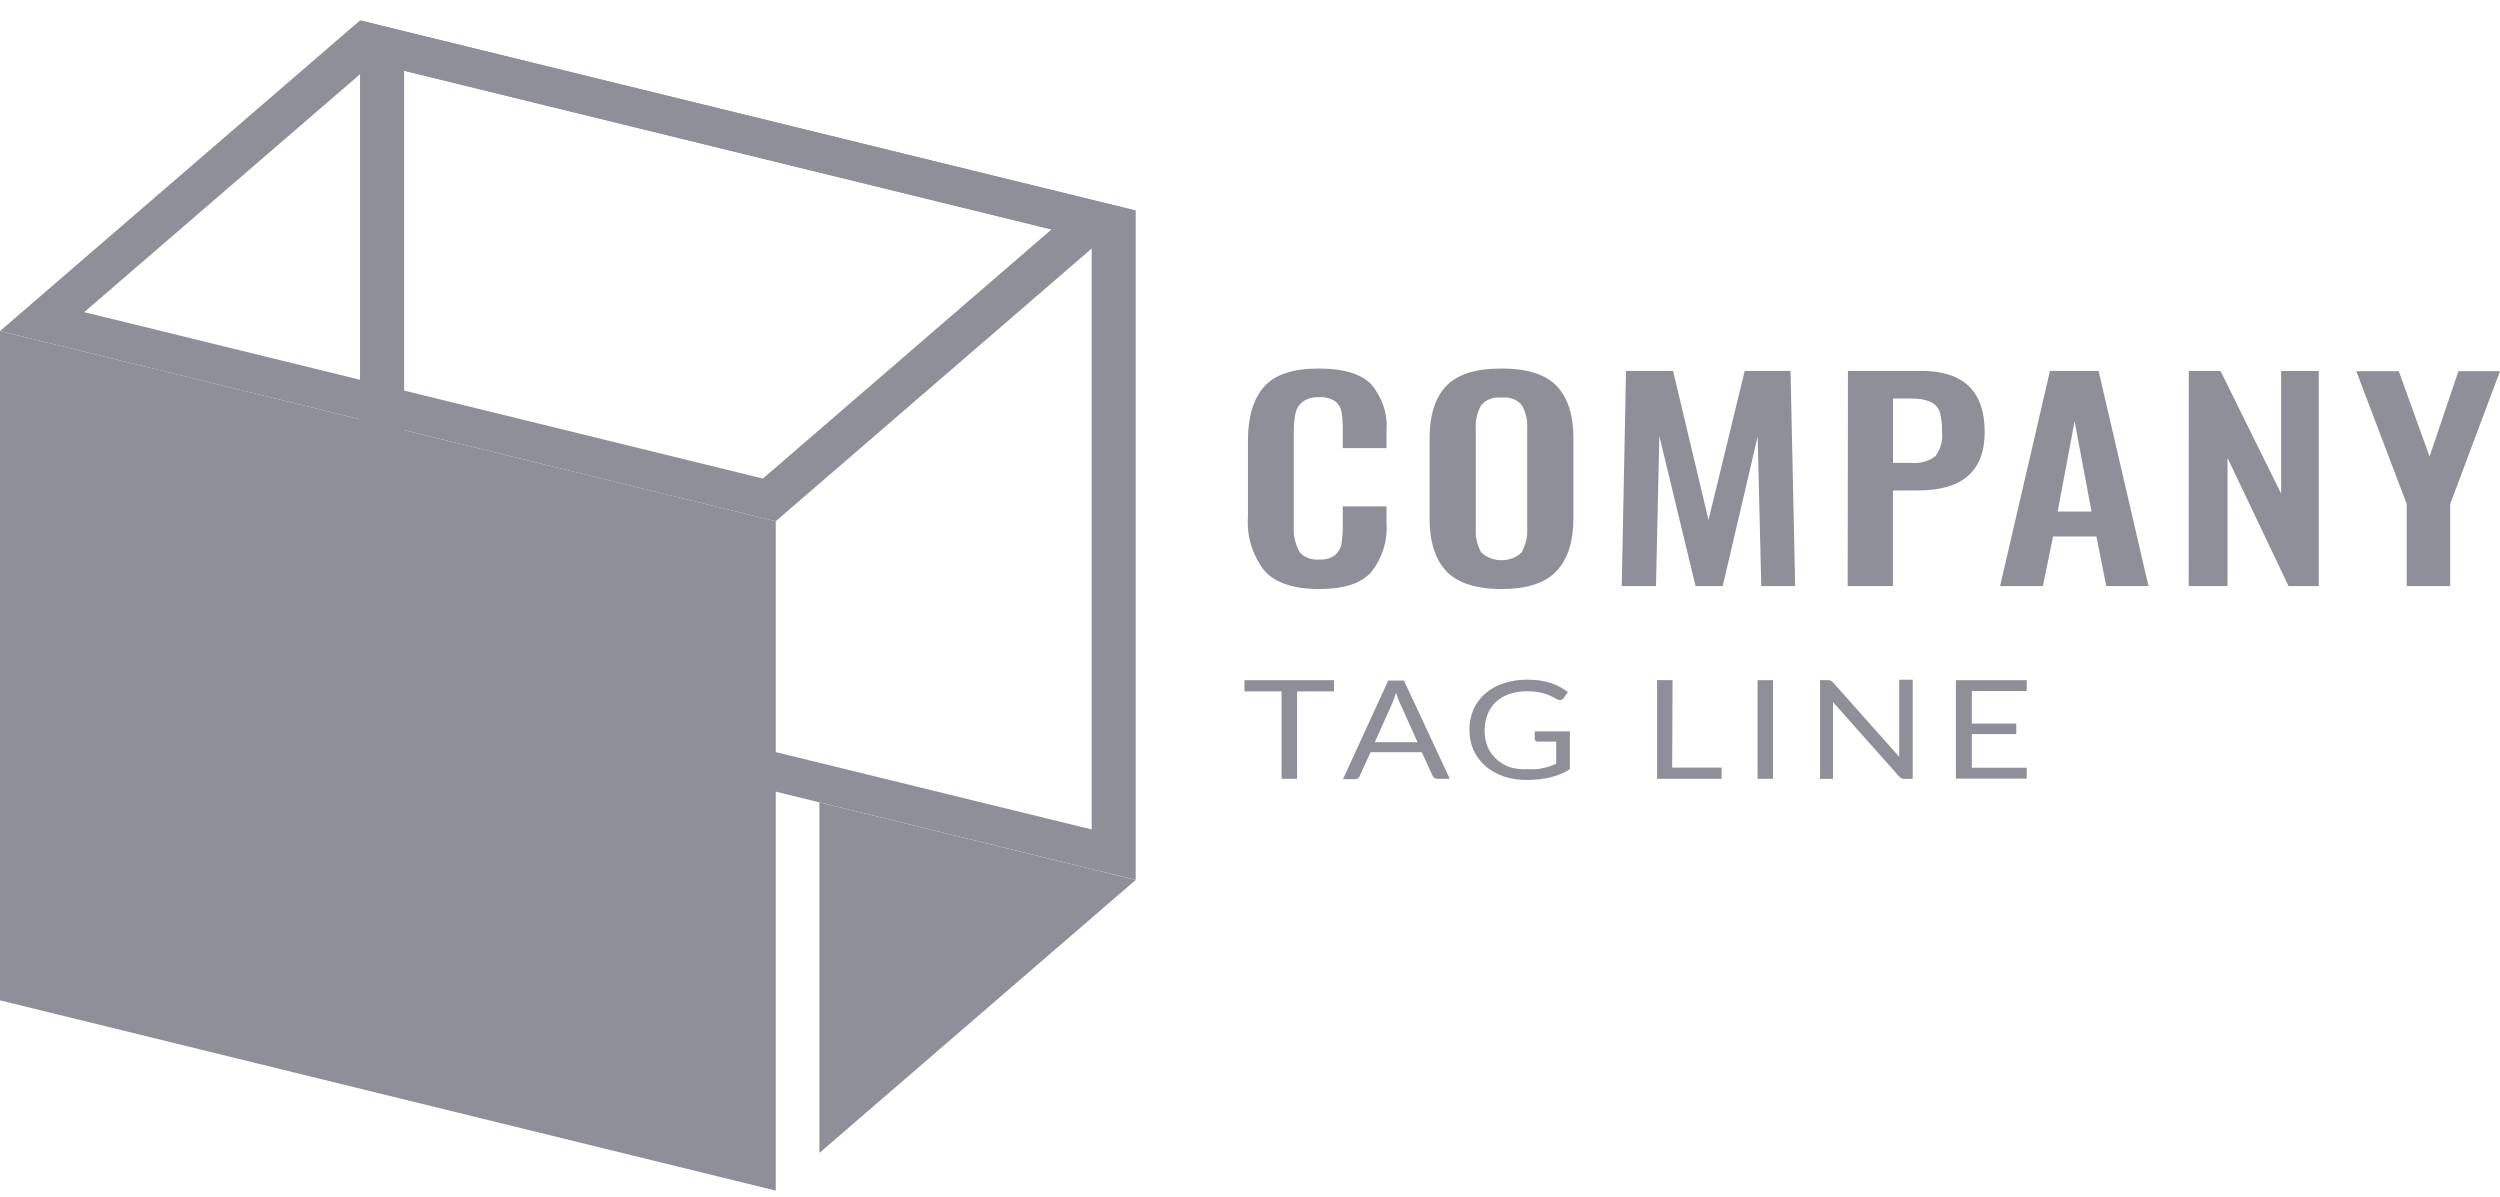
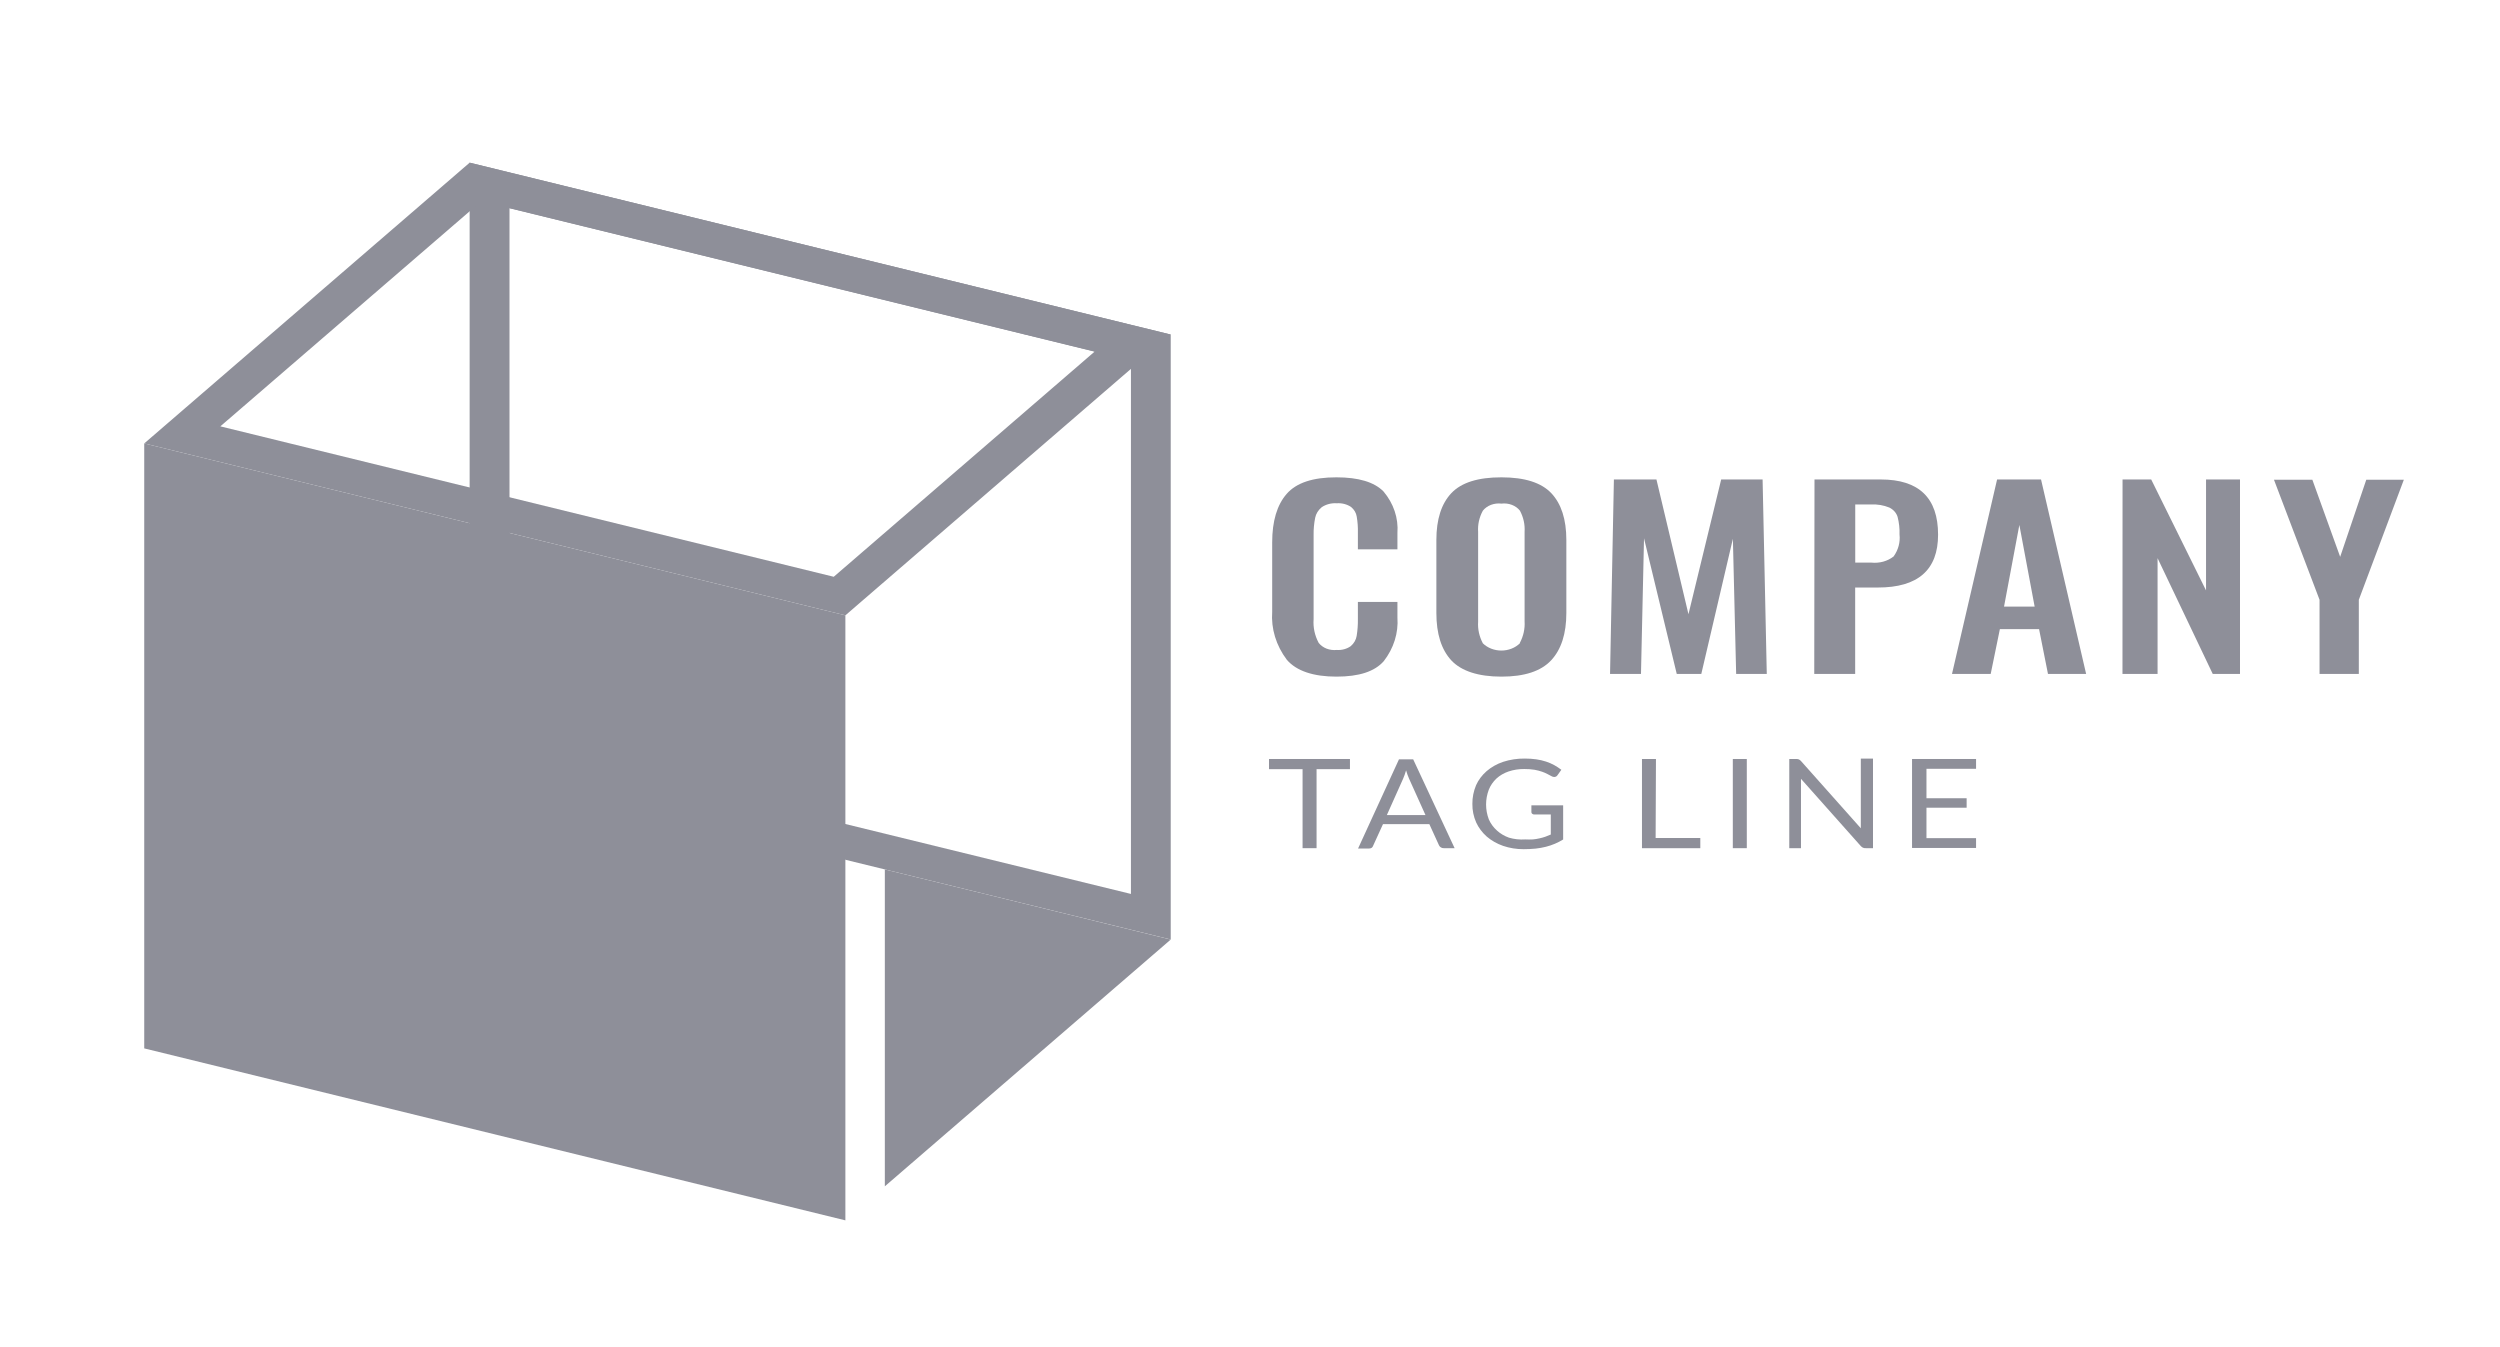
- <svg xmlns="http://www.w3.org/2000/svg" width="94" height="45" viewBox="0 0 94 45" fill="none">
-   <path d="M47.529 21.443C47.085 20.852 46.873 20.154 46.923 19.451V16.563C46.923 15.678 47.124 15.005 47.526 14.545C47.928 14.085 48.618 13.855 49.596 13.857C50.515 13.857 51.168 14.053 51.554 14.445C51.975 14.945 52.179 15.556 52.133 16.172V16.851H50.488V16.164C50.494 15.939 50.478 15.714 50.44 15.491C50.417 15.339 50.334 15.198 50.206 15.091C50.037 14.977 49.824 14.921 49.61 14.936C49.384 14.921 49.161 14.98 48.983 15.1C48.84 15.218 48.744 15.373 48.711 15.541C48.664 15.777 48.642 16.015 48.646 16.255V19.76C48.62 20.098 48.693 20.436 48.857 20.744C48.939 20.848 49.053 20.931 49.185 20.983C49.318 21.034 49.465 21.054 49.61 21.038C49.82 21.053 50.029 20.996 50.192 20.879C50.326 20.764 50.412 20.615 50.437 20.453C50.475 20.221 50.492 19.986 50.488 19.751V19.04H52.133V19.689C52.179 20.332 51.979 20.97 51.564 21.505C51.186 21.934 50.542 22.148 49.596 22.148C48.65 22.148 47.934 21.919 47.529 21.443Z" fill="#8E8F99" />
-   <path d="M54.376 21.473C53.961 21.023 53.753 20.368 53.753 19.501V16.463C53.753 15.605 53.961 14.956 54.376 14.515C54.792 14.075 55.486 13.855 56.46 13.857C57.427 13.857 58.118 14.077 58.533 14.515C58.949 14.956 59.16 15.605 59.16 16.463V19.501C59.16 20.359 58.949 21.017 58.527 21.47C58.104 21.922 57.417 22.148 56.46 22.148C55.503 22.148 54.795 21.919 54.376 21.473ZM57.226 20.744C57.375 20.462 57.443 20.154 57.423 19.845V16.125C57.443 15.822 57.376 15.52 57.229 15.244C57.146 15.138 57.03 15.054 56.894 15.002C56.758 14.95 56.607 14.932 56.46 14.95C56.312 14.932 56.162 14.951 56.025 15.002C55.889 15.054 55.772 15.138 55.687 15.244C55.537 15.519 55.469 15.822 55.49 16.125V19.863C55.469 20.172 55.537 20.48 55.687 20.762C55.783 20.856 55.901 20.932 56.034 20.985C56.167 21.037 56.311 21.063 56.457 21.063C56.602 21.063 56.746 21.037 56.879 20.985C57.012 20.932 57.13 20.856 57.226 20.762V20.744Z" fill="#8E8F99" />
-   <path d="M61.138 13.946H62.908L64.24 19.551L65.601 13.946H67.324L67.498 22.037H66.224L66.088 16.414L64.774 22.037H63.753L62.391 16.393L62.265 22.037H60.978L61.138 13.946Z" fill="#8E8F99" />
-   <path d="M69.483 13.946H72.241C73.829 13.946 74.624 14.712 74.624 16.243C74.624 17.71 73.787 18.443 72.115 18.441H71.175V22.037H69.473L69.483 13.946ZM71.839 17.404C72.007 17.422 72.178 17.409 72.34 17.365C72.501 17.321 72.65 17.247 72.775 17.148C72.97 16.875 73.056 16.554 73.02 16.235C73.029 15.988 73.002 15.741 72.939 15.5C72.914 15.42 72.872 15.344 72.813 15.278C72.755 15.212 72.682 15.157 72.598 15.115C72.362 15.017 72.101 14.973 71.839 14.986H71.178V17.404H71.839Z" fill="#8E8F99" />
-   <path d="M77.079 13.946H78.907L80.783 22.037H79.196L78.825 20.171H77.195L76.813 22.037H75.203L77.079 13.946ZM78.641 19.234L78.005 15.838L77.368 19.234H78.641Z" fill="#8E8F99" />
-   <path d="M82.298 13.946H83.49L85.771 18.561V13.946H87.184V22.037H86.05L83.755 17.219V22.037H82.295L82.298 13.946Z" fill="#8E8F99" />
-   <path d="M90.493 18.952L88.597 13.957H90.194L91.351 17.165L92.437 13.957H94L92.127 18.952V22.036H90.493V18.952Z" fill="#8E8F99" />
-   <path d="M50.158 25.574V25.997H48.769V29.284H48.187V25.997H46.791V25.574H50.158Z" fill="#8E8F99" />
-   <path d="M54.512 29.284H54.063C54.017 29.287 53.972 29.274 53.937 29.249C53.903 29.228 53.877 29.198 53.862 29.164L53.46 28.283H51.533L51.131 29.164C51.12 29.201 51.099 29.235 51.07 29.264C51.035 29.288 50.99 29.301 50.944 29.299H50.495L52.197 25.589H52.789L54.512 29.284ZM51.693 27.907H53.3L52.619 26.397C52.569 26.282 52.527 26.166 52.493 26.047C52.469 26.117 52.449 26.185 52.429 26.244L52.367 26.4L51.693 27.907Z" fill="#8E8F99" />
-   <path d="M57.447 28.92C57.554 28.925 57.661 28.925 57.767 28.92C57.859 28.912 57.95 28.897 58.04 28.876C58.123 28.858 58.205 28.836 58.285 28.808C58.36 28.782 58.435 28.75 58.513 28.717V27.883H57.832C57.815 27.884 57.798 27.882 57.782 27.877C57.767 27.872 57.752 27.864 57.74 27.854C57.729 27.845 57.72 27.835 57.714 27.823C57.708 27.811 57.705 27.799 57.706 27.786V27.501H59.027V28.923C58.919 28.99 58.805 29.049 58.687 29.099C58.565 29.151 58.439 29.193 58.309 29.226C58.169 29.261 58.027 29.287 57.883 29.302C57.718 29.318 57.552 29.326 57.386 29.326C57.092 29.328 56.801 29.281 56.528 29.188C56.273 29.099 56.041 28.967 55.847 28.8C55.657 28.631 55.508 28.431 55.408 28.212C55.3 27.966 55.247 27.705 55.251 27.442C55.248 27.178 55.3 26.915 55.404 26.667C55.502 26.447 55.652 26.247 55.844 26.079C56.038 25.912 56.27 25.781 56.525 25.694C56.816 25.599 57.126 25.553 57.437 25.556C57.596 25.556 57.754 25.567 57.91 25.588C58.049 25.608 58.184 25.639 58.315 25.682C58.434 25.721 58.549 25.77 58.656 25.829C58.76 25.887 58.859 25.952 58.952 26.023L58.789 26.252C58.776 26.273 58.757 26.291 58.733 26.303C58.71 26.316 58.683 26.322 58.656 26.323C58.618 26.322 58.582 26.312 58.55 26.293C58.499 26.27 58.445 26.241 58.383 26.205C58.311 26.166 58.235 26.133 58.155 26.105C58.054 26.07 57.949 26.043 57.842 26.023C57.7 26 57.555 25.99 57.41 25.991C57.185 25.989 56.962 26.024 56.753 26.094C56.563 26.159 56.392 26.259 56.252 26.387C56.111 26.521 56.003 26.678 55.935 26.849C55.783 27.251 55.783 27.684 55.935 28.086C56.01 28.26 56.126 28.419 56.276 28.553C56.416 28.68 56.585 28.78 56.773 28.847C56.99 28.911 57.219 28.936 57.447 28.92Z" fill="#8E8F99" />
-   <path d="M62.874 28.861H64.733V29.284H62.306V25.574H62.888L62.874 28.861Z" fill="#8E8F99" />
-   <path d="M66.667 29.284H66.085V25.574H66.667V29.284Z" fill="#8E8F99" />
-   <path d="M68.832 25.591C68.867 25.608 68.897 25.631 68.921 25.659L71.41 28.456C71.406 28.412 71.406 28.368 71.41 28.324C71.41 28.283 71.41 28.241 71.41 28.203V25.559H71.917V29.285H71.624C71.581 29.288 71.537 29.28 71.498 29.264C71.463 29.245 71.432 29.221 71.406 29.193L68.921 26.399C68.921 26.443 68.921 26.485 68.921 26.526C68.921 26.567 68.921 26.605 68.921 26.64V29.285H68.434V25.574H68.737C68.77 25.574 68.802 25.58 68.832 25.591Z" fill="#8E8F99" />
-   <path d="M76.204 25.574V25.982H74.141V27.207H75.812V27.601H74.141V28.867H76.204V29.275H73.541V25.574H76.204Z" fill="#8E8F99" />
-   <path d="M15.195 2.659L41.047 8.993V31.188L15.195 24.857V2.659ZM13.537 0.767V25.935L42.702 33.083V7.917L13.537 0.767Z" fill="#8E8F99" />
-   <path d="M29.168 44.767L0 37.613V12.447L29.168 19.598V44.767Z" fill="#8E8F99" />
-   <path d="M14.021 2.374L39.535 8.628L28.684 17.994L3.166 11.736L14.021 2.374ZM13.537 0.767L0 12.447L29.168 19.598L42.702 7.917L13.537 0.767Z" fill="#8E8F99" />
-   <path d="M30.809 43.351L42.702 33.086L30.809 30.169V43.351Z" fill="#8E8F99" />
+ <svg xmlns="http://www.w3.org/2000/svg" width="104" height="56" viewBox="0 0 104 56" fill="none">
+   <path d="M53.529 27.443C53.085 26.852 52.873 26.154 52.923 25.451V22.563C52.923 21.678 53.124 21.005 53.526 20.545C53.928 20.084 54.618 19.855 55.596 19.857C56.515 19.857 57.168 20.053 57.554 20.445C57.975 20.945 58.179 21.556 58.133 22.172V22.851H56.488V22.164C56.494 21.939 56.478 21.713 56.44 21.491C56.417 21.338 56.334 21.198 56.206 21.091C56.037 20.977 55.824 20.921 55.61 20.936C55.384 20.921 55.161 20.98 54.983 21.1C54.84 21.218 54.744 21.372 54.711 21.541C54.664 21.776 54.642 22.015 54.646 22.255V25.76C54.62 26.098 54.693 26.436 54.857 26.744C54.939 26.848 55.053 26.931 55.185 26.983C55.318 27.034 55.465 27.053 55.61 27.038C55.82 27.053 56.029 26.996 56.192 26.879C56.326 26.764 56.412 26.614 56.437 26.453C56.475 26.221 56.492 25.986 56.488 25.751V25.04H58.133V25.689C58.179 26.332 57.979 26.97 57.564 27.505C57.186 27.934 56.542 28.148 55.596 28.148C54.65 28.148 53.934 27.919 53.529 27.443Z" fill="#8E8F99" />
+   <path d="M60.376 27.473C59.961 27.023 59.753 26.368 59.753 25.501V22.463C59.753 21.605 59.961 20.956 60.376 20.515C60.792 20.075 61.486 19.855 62.46 19.857C63.427 19.857 64.118 20.077 64.533 20.515C64.949 20.956 65.16 21.605 65.16 22.463V25.501C65.16 26.359 64.949 27.017 64.527 27.47C64.104 27.922 63.417 28.148 62.46 28.148C61.503 28.148 60.795 27.919 60.376 27.473ZM63.226 26.744C63.375 26.462 63.443 26.154 63.423 25.845V22.125C63.443 21.822 63.376 21.52 63.229 21.244C63.146 21.138 63.03 21.054 62.894 21.002C62.758 20.95 62.607 20.932 62.46 20.95C62.312 20.932 62.162 20.951 62.025 21.002C61.889 21.054 61.772 21.138 61.687 21.244C61.537 21.519 61.469 21.822 61.49 22.125V25.863C61.469 26.172 61.537 26.48 61.687 26.762C61.783 26.856 61.901 26.932 62.034 26.984C62.167 27.036 62.311 27.063 62.457 27.063C62.602 27.063 62.746 27.036 62.879 26.984C63.012 26.932 63.13 26.856 63.226 26.762V26.744Z" fill="#8E8F99" />
+   <path d="M67.138 19.946H68.908L70.24 25.551L71.601 19.946H73.324L73.498 28.036H72.224L72.088 22.414L70.774 28.036H69.753L68.391 22.393L68.265 28.036H66.978L67.138 19.946Z" fill="#8E8F99" />
+   <path d="M75.483 19.946H78.241C79.829 19.946 80.624 20.712 80.624 22.243C80.624 23.71 79.787 24.443 78.115 24.441H77.175V28.036H75.473L75.483 19.946ZM77.839 23.404C78.007 23.422 78.178 23.409 78.34 23.365C78.501 23.32 78.65 23.247 78.775 23.148C78.97 22.875 79.056 22.554 79.02 22.234C79.029 21.988 79.002 21.741 78.939 21.5C78.914 21.42 78.872 21.344 78.813 21.278C78.755 21.212 78.682 21.157 78.598 21.115C78.362 21.017 78.101 20.973 77.839 20.986H77.178V23.404H77.839Z" fill="#8E8F99" />
+   <path d="M83.079 19.946H84.907L86.783 28.036H85.196L84.825 26.171H83.195L82.813 28.036H81.203L83.079 19.946ZM84.641 25.234L84.005 21.838L83.368 25.234H84.641Z" fill="#8E8F99" />
+   <path d="M88.298 19.946H89.49L91.771 24.561V19.946H93.184V28.036H92.05L89.755 23.219V28.036H88.295L88.298 19.946Z" fill="#8E8F99" />
+   <path d="M96.493 24.951L94.597 19.957H96.194L97.351 23.165L98.437 19.957H100L98.127 24.951V28.036H96.493V24.951Z" fill="#8E8F99" />
+   <path d="M56.158 31.574V31.997H54.769V35.284H54.187V31.997H52.791V31.574H56.158Z" fill="#8E8F99" />
+   <path d="M60.512 35.284H60.063C60.017 35.287 59.972 35.274 59.937 35.249C59.903 35.228 59.877 35.198 59.862 35.164L59.46 34.283H57.533L57.131 35.164C57.12 35.201 57.099 35.235 57.07 35.264C57.035 35.288 56.99 35.301 56.944 35.299H56.495L58.197 31.589H58.789L60.512 35.284ZM57.693 33.907H59.3L58.619 32.397C58.569 32.282 58.527 32.166 58.493 32.047C58.469 32.117 58.449 32.185 58.429 32.244L58.367 32.4L57.693 33.907Z" fill="#8E8F99" />
+   <path d="M63.447 34.92C63.554 34.925 63.661 34.925 63.767 34.92C63.859 34.912 63.95 34.897 64.04 34.876C64.123 34.858 64.205 34.836 64.285 34.808C64.36 34.782 64.435 34.75 64.513 34.717V33.883H63.832C63.815 33.884 63.798 33.882 63.782 33.877C63.767 33.871 63.752 33.864 63.74 33.853C63.729 33.845 63.72 33.835 63.714 33.823C63.708 33.811 63.705 33.799 63.706 33.786V33.501H65.027V34.923C64.919 34.99 64.805 35.048 64.686 35.099C64.565 35.151 64.439 35.193 64.309 35.226C64.169 35.261 64.027 35.286 63.883 35.302C63.718 35.318 63.552 35.326 63.386 35.326C63.092 35.328 62.801 35.281 62.528 35.188C62.273 35.099 62.041 34.967 61.847 34.8C61.657 34.63 61.508 34.431 61.408 34.212C61.3 33.966 61.247 33.705 61.251 33.442C61.248 33.178 61.3 32.915 61.404 32.666C61.502 32.447 61.652 32.246 61.844 32.079C62.038 31.912 62.27 31.781 62.525 31.694C62.816 31.599 63.126 31.552 63.437 31.556C63.596 31.556 63.754 31.567 63.91 31.588C64.049 31.608 64.184 31.639 64.315 31.682C64.434 31.721 64.549 31.77 64.656 31.829C64.76 31.887 64.859 31.952 64.952 32.023L64.789 32.252C64.776 32.273 64.757 32.291 64.733 32.303C64.71 32.316 64.683 32.322 64.656 32.323C64.618 32.322 64.582 32.312 64.55 32.293C64.499 32.27 64.445 32.24 64.383 32.205C64.311 32.166 64.235 32.133 64.155 32.105C64.054 32.07 63.949 32.043 63.842 32.023C63.7 32 63.555 31.99 63.41 31.991C63.185 31.989 62.962 32.023 62.753 32.094C62.563 32.159 62.392 32.259 62.252 32.387C62.111 32.521 62.003 32.678 61.935 32.849C61.783 33.251 61.783 33.684 61.935 34.086C62.01 34.26 62.126 34.419 62.276 34.553C62.416 34.68 62.585 34.78 62.773 34.847C62.99 34.911 63.219 34.936 63.447 34.92Z" fill="#8E8F99" />
+   <path d="M68.874 34.861H70.733V35.284H68.306V31.574H68.888L68.874 34.861Z" fill="#8E8F99" />
+   <path d="M72.667 35.284H72.085V31.574H72.667V35.284Z" fill="#8E8F99" />
+   <path d="M74.832 31.591C74.867 31.608 74.897 31.631 74.921 31.659L77.41 34.456C77.406 34.412 77.406 34.368 77.41 34.324C77.41 34.282 77.41 34.241 77.41 34.203V31.559H77.917V35.284H77.624C77.581 35.287 77.537 35.28 77.498 35.264C77.463 35.245 77.432 35.221 77.406 35.193L74.921 32.399C74.921 32.443 74.921 32.484 74.921 32.526C74.921 32.567 74.921 32.605 74.921 32.64V35.284H74.434V31.574H74.737C74.77 31.574 74.802 31.58 74.832 31.591Z" fill="#8E8F99" />
+   <path d="M82.204 31.574V31.982H80.141V33.207H81.812V33.601H80.141V34.867H82.204V35.275H79.541V31.574H82.204Z" fill="#8E8F99" />
+   <path d="M21.195 8.659L47.047 14.993V37.188L21.195 30.857V8.659ZM19.537 6.767V31.935L48.702 39.083V13.917L19.537 6.767Z" fill="#8E8F99" />
+   <path d="M35.168 50.767L6 43.613V18.447L35.168 25.598V50.767Z" fill="#8E8F99" />
+   <path d="M20.02 8.374L45.535 14.628L34.684 23.994L9.166 17.736L20.02 8.374ZM19.537 6.767L6 18.447L35.168 25.598L48.702 13.917L19.537 6.767Z" fill="#8E8F99" />
+   <path d="M36.809 49.351L48.702 39.086L36.809 36.169V49.351Z" fill="#8E8F99" />
</svg>
